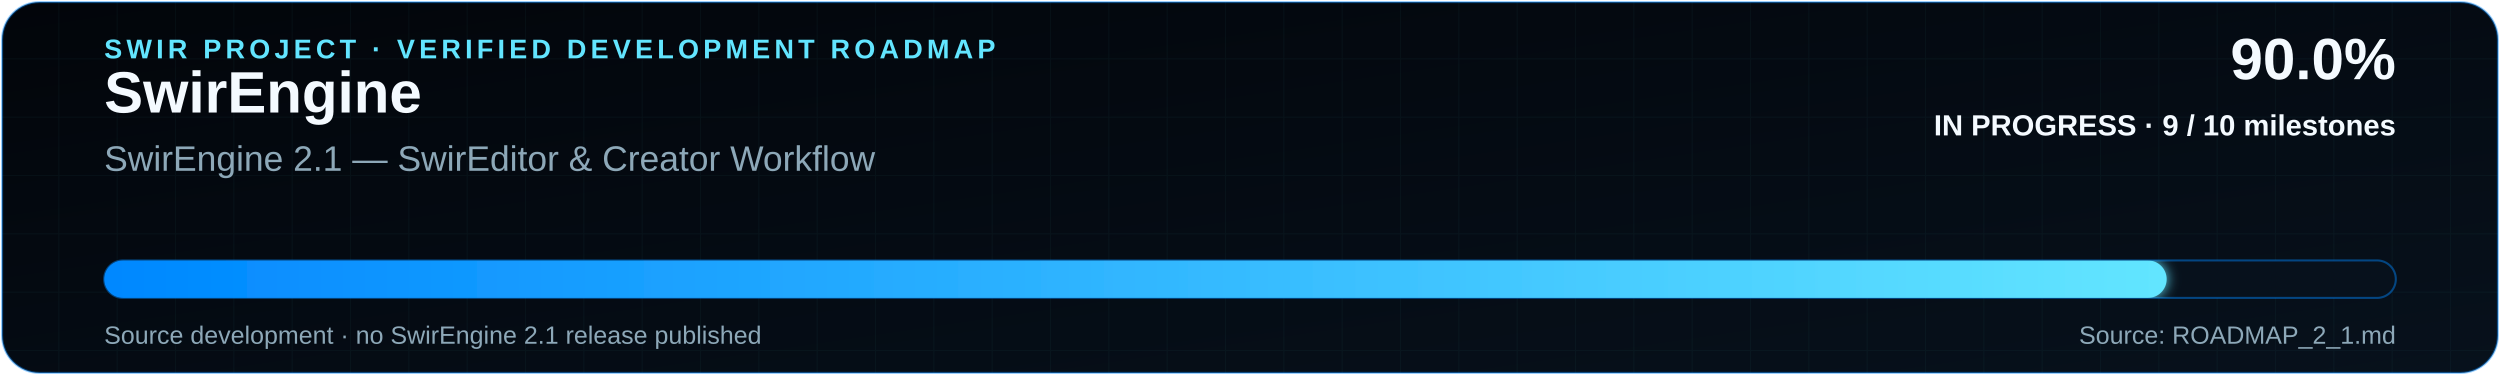
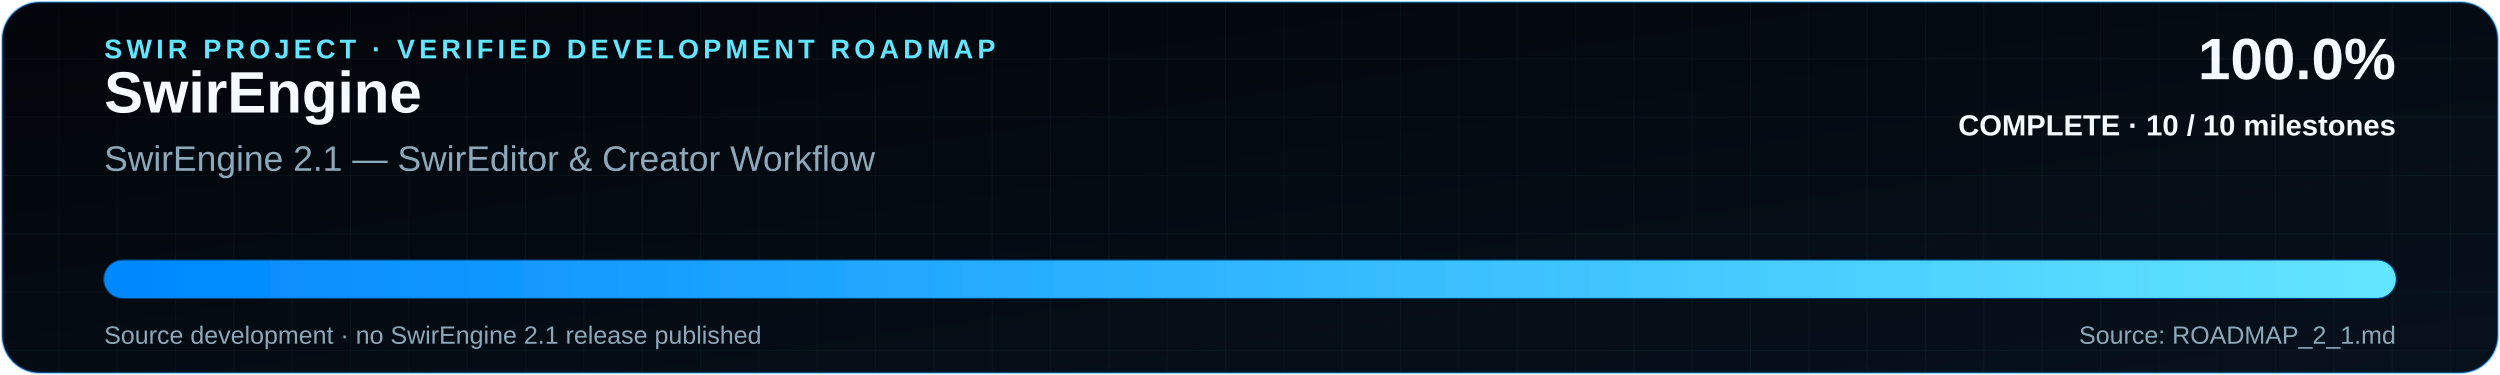
<svg xmlns="http://www.w3.org/2000/svg" width="1200" height="180" viewBox="0 0 1200 180" role="img" aria-labelledby="title desc">
  <defs>
    <linearGradient id="panel" x1="0" y1="0" x2="1" y2="1">
      <stop offset="0" stop-color="#02050A" />
      <stop offset="1" stop-color="#07111C" />
    </linearGradient>
    <linearGradient id="progressGradient" x1="0" y1="0" x2="1" y2="0">
      <stop offset="0" stop-color="#0088FF" />
      <stop offset="1" stop-color="#62E5FF" />
    </linearGradient>
    <filter id="softGlow" x="-10%" y="-80%" width="120%" height="260%">
      <feGaussianBlur stdDeviation="3" result="blur" />
      <feMerge>
        <feMergeNode in="blur" />
        <feMergeNode in="SourceGraphic" />
      </feMerge>
    </filter>
    <pattern id="grid" width="28" height="28" patternUnits="userSpaceOnUse">
      <path d="M 28 0 L 0 0 0 28" fill="none" stroke="#62E5FF" stroke-opacity="0.035" stroke-width="1" />
    </pattern>
    <clipPath id="trackClip">
      <rect x="50" y="125" width="1100" height="18" rx="9" />
    </clipPath>
    <style>
      text { font-family: "Segoe UI", Arial, sans-serif; }
      .label { fill:#62E5FF;font-size:13px;font-weight:700;letter-spacing:2px; }
      .project { fill:#F4FAFF;font-size:28px;font-weight:700; }
      .scope { fill:#8DA8B8;font-size:17px; }
      .meta { fill:#F4FAFF;font-size:14px;font-weight:600; }
      .release { fill:#8DA8B8;font-size:12px; }
    </style>
  </defs>
  <rect x="1" y="1" width="1198" height="178" rx="18" fill="url(#panel)" stroke="#0088FF" stroke-opacity="0.42" />
  <rect x="1" y="1" width="1198" height="178" rx="18" fill="url(#grid)" />
  <text x="50" y="28" class="label">SWIR PROJECT · VERIFIED DEVELOPMENT ROADMAP</text>
  <text x="50" y="54" class="project">SwirEngine</text>
  <text x="50" y="82" class="scope">SwirEngine 2.1 — SwirEditor &amp; Creator Workflow</text>
-   <text x="1150" y="38" text-anchor="end" class="project">90.0%</text>
-   <text x="1150" y="65" text-anchor="end" class="meta">IN PROGRESS · 9 / 10 milestones</text>
+   <text x="1150" y="38" text-anchor="end" class="project">100.0%</text>
+   <text x="1150" y="65" text-anchor="end" class="meta">COMPLETE · 10 / 10 milestones</text>
  <rect x="50" y="125" width="1100" height="18" rx="9" fill="#07111C" stroke="#0088FF" stroke-opacity="0.45" />
-   <rect x="50" y="125" width="990" height="18" rx="9" fill="url(#progressGradient)" filter="url(#softGlow)" clip-path="url(#trackClip)" />
+   <rect x="50" y="125" width="1100" height="18" rx="9" fill="url(#progressGradient)" filter="url(#softGlow)" clip-path="url(#trackClip)" />
  <text x="50" y="165" class="release">Source development · no SwirEngine 2.1 release published</text>
  <text x="1150" y="165" text-anchor="end" class="release">Source: ROADMAP_2_1.md</text>
</svg>
